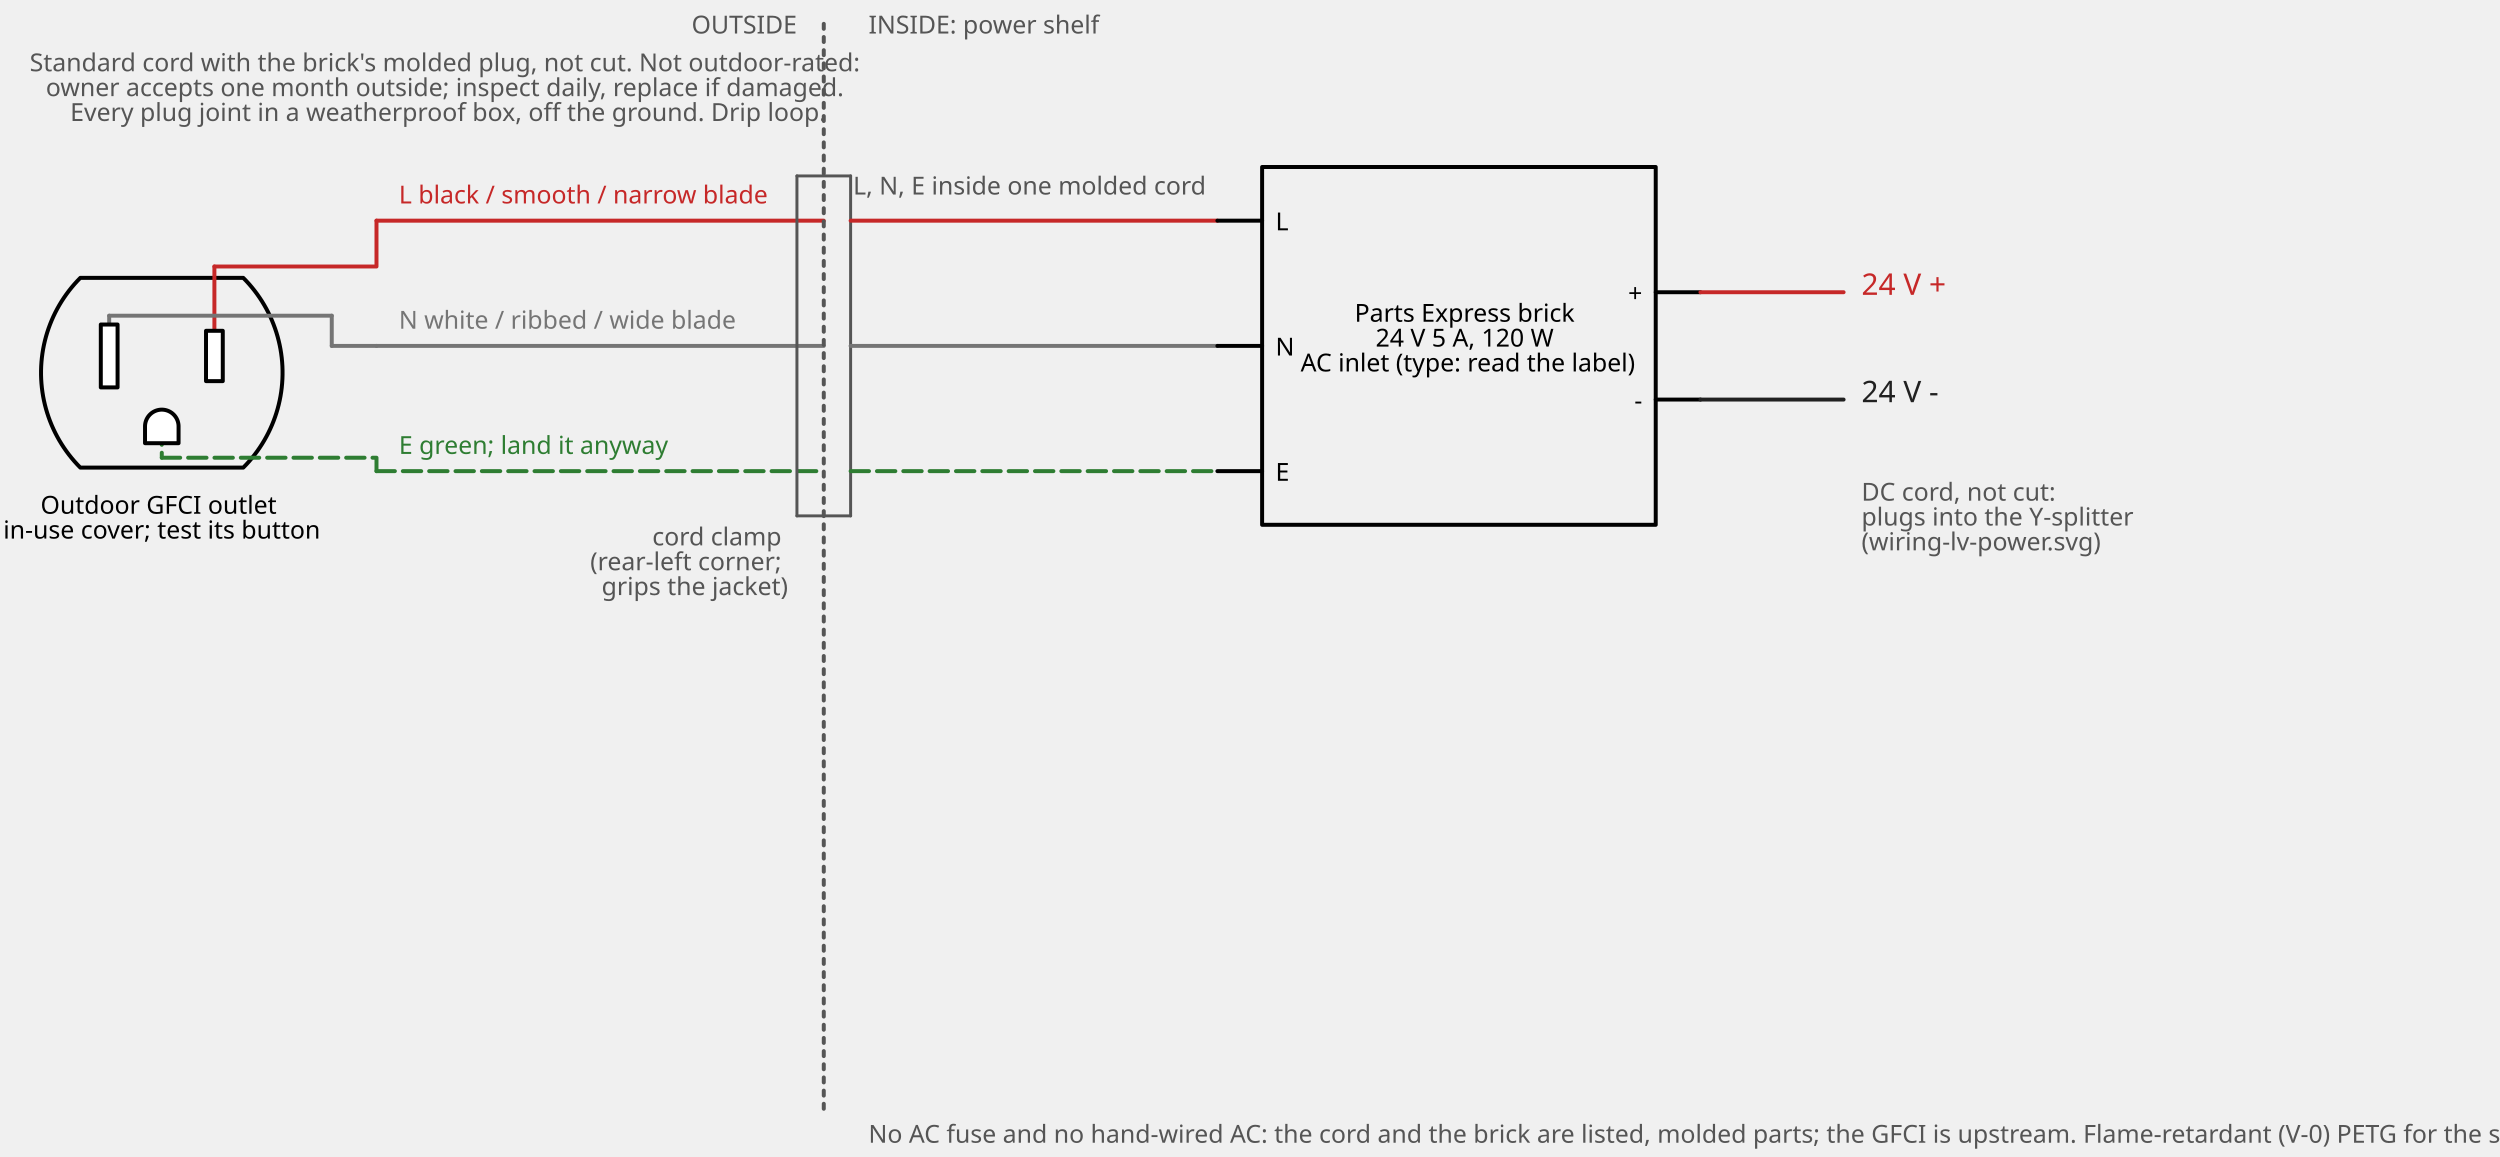
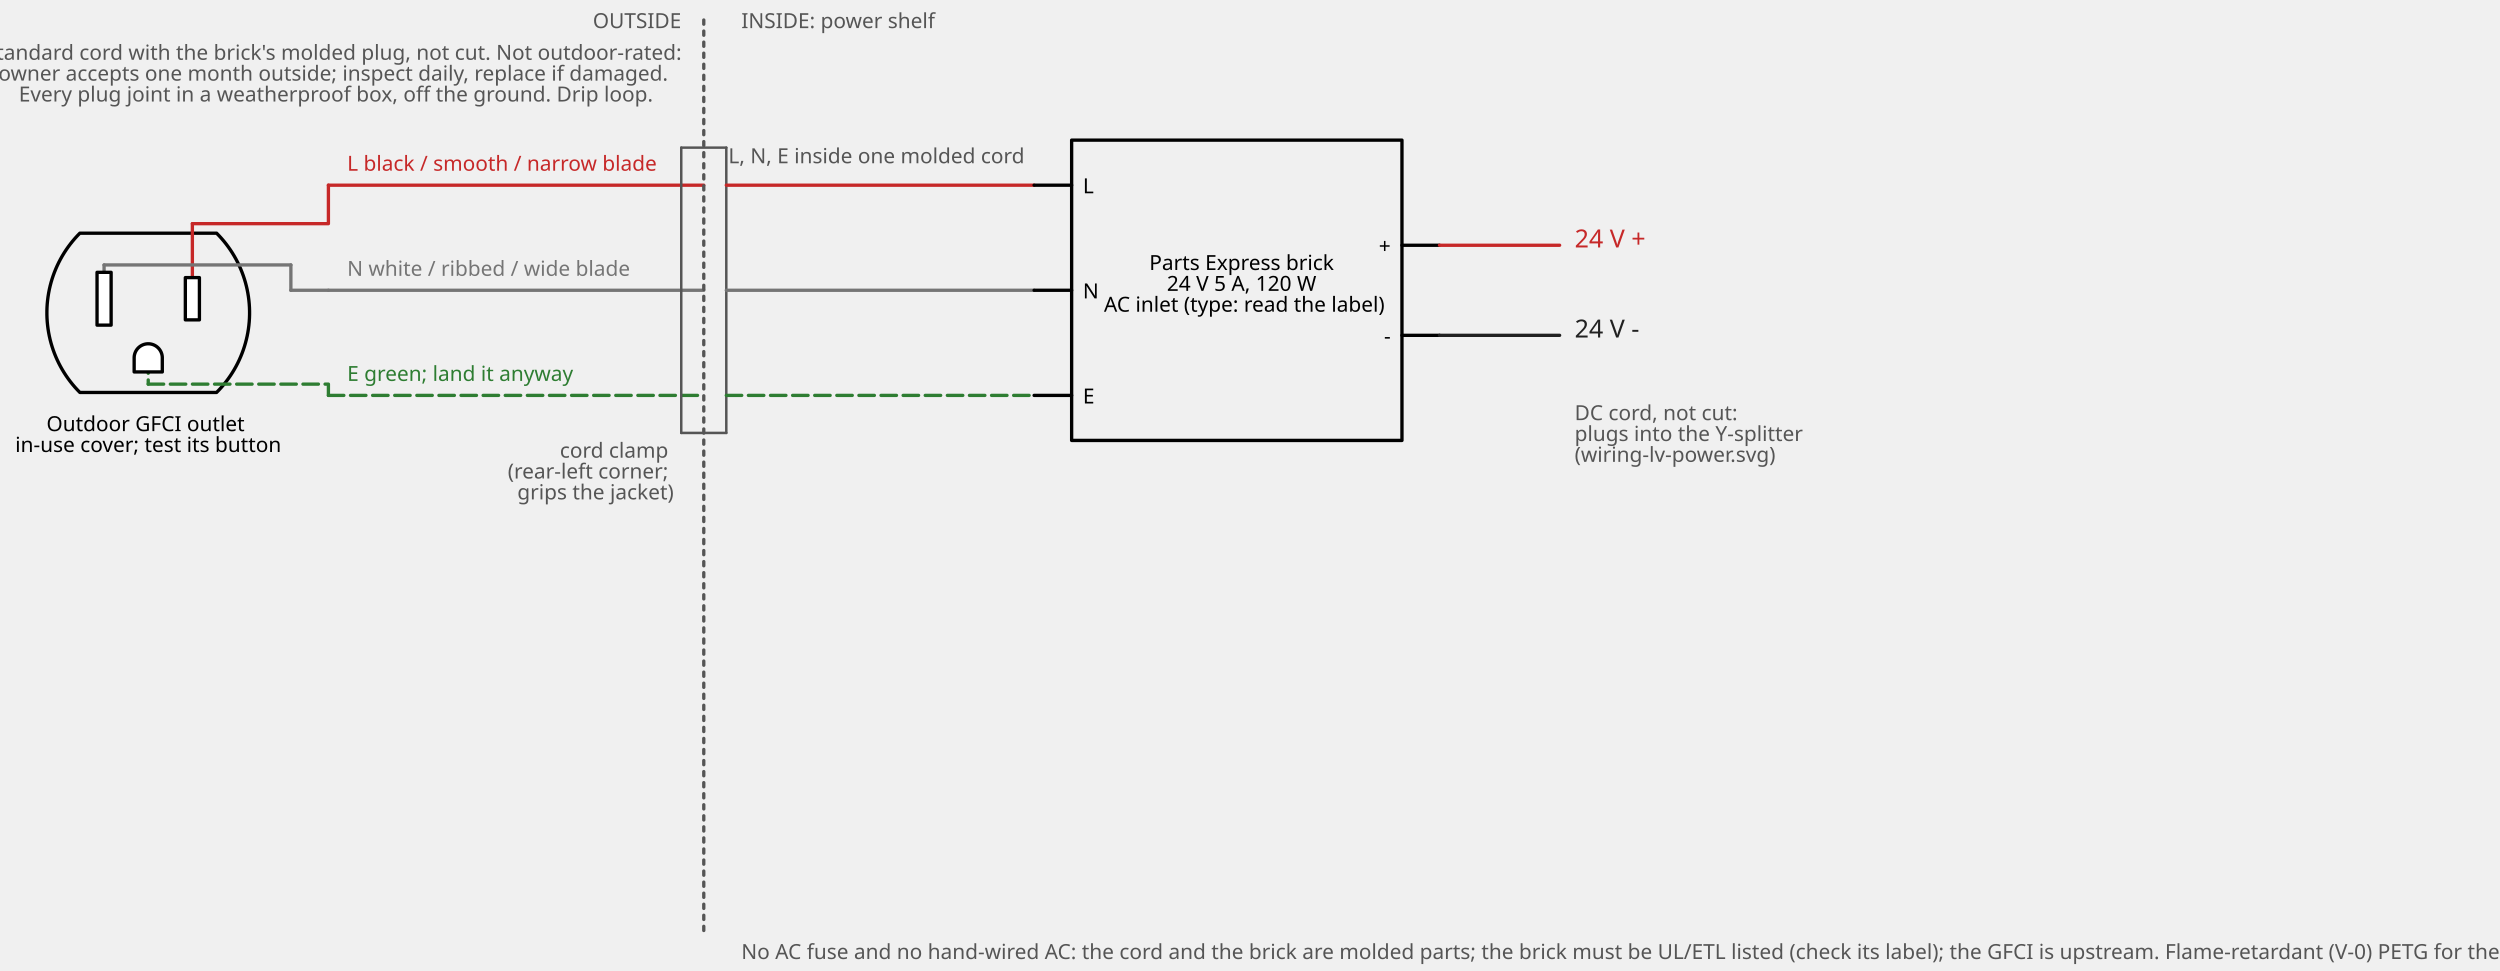
- <svg xmlns="http://www.w3.org/2000/svg" xml:lang="en" height="465.6pt" width="1006.07pt" viewBox="-65.11 -139.2 1006.07 465.6">
+ <svg xmlns="http://www.w3.org/2000/svg" xml:lang="en" height="465.6pt" width="1198.82pt" viewBox="-71.08 -139.2 1198.82 465.6">
  <polygon points="-32.784,-27.384 -33.988,-26.14 -35.152,-24.859 -36.274,-23.541 -37.353,-22.187 -38.388,-20.8 -39.379,-19.38 -40.323,-17.93 -41.22,-16.449 -42.07,-14.941 -42.871,-13.407 -43.622,-11.847 -44.322,-10.264 -44.972,-8.66 -45.57,-7.035 -46.115,-5.392 -46.608,-3.733 -47.047,-2.058 -47.432,-0.371 -47.763,1.328 -48.039,3.037 -48.26,4.754 -48.427,6.477 -48.538,8.204 -48.593,9.934 -48.593,11.666 -48.538,13.396 -48.427,15.123 -48.26,16.846 -48.039,18.563 -47.763,20.272 -47.432,21.971 -47.047,23.658 -46.608,25.333 -46.115,26.992 -45.57,28.635 -44.972,30.26 -44.322,31.864 -43.622,33.447 -42.871,35.007 -42.07,36.541 -41.22,38.049 -40.323,39.53 -39.379,40.98 -38.388,42.4 -37.353,43.787 -36.274,45.141 -35.152,46.459 -33.988,47.74 -32.784,48.984 32.784,48.984 33.988,47.74 35.152,46.459 36.274,45.141 37.353,43.787 38.388,42.4 39.379,40.98 40.323,39.53 41.22,38.049 42.07,36.541 42.871,35.007 43.622,33.447 44.322,31.864 44.972,30.26 45.57,28.635 46.115,26.992 46.608,25.333 47.047,23.658 47.432,21.971 47.763,20.272 48.039,18.563 48.26,16.846 48.427,15.123 48.538,13.396 48.593,11.666 48.593,9.934 48.538,8.204 48.427,6.477 48.26,4.754 48.039,3.037 47.763,1.328 47.432,-0.371 47.047,-2.058 46.608,-3.733 46.115,-5.392 45.57,-7.035 44.972,-8.66 44.322,-10.264 43.622,-11.847 42.871,-13.407 42.07,-14.941 41.22,-16.449 40.323,-17.93 39.379,-19.38 38.388,-20.8 37.353,-22.187 36.274,-23.541 35.152,-24.859 33.988,-26.14 32.784,-27.384 " style="stroke:black;fill:none;stroke-width:1.6;stroke-dasharray:-;stroke-linecap:round;stroke-linejoin:round;" />
  <path d="M 21.17,4.05 L 21.17,-13.95 L 21.17,-31.95" style="stroke:#c62828;fill:none;stroke-width:1.6;stroke-dasharray:-;stroke-linecap:round;stroke-linejoin:round;" />
  <path d="M 21.17,-31.95 L 86.4,-31.95 L 86.4,-50.4" style="stroke:#c62828;fill:none;stroke-width:1.6;stroke-dasharray:-;stroke-linecap:round;stroke-linejoin:round;" />
  <path d="M -21.17,4.05 L -21.17,-4.05 L -21.17,-12.15" style="stroke:#757575;fill:none;stroke-width:1.6;stroke-dasharray:-;stroke-linecap:round;stroke-linejoin:round;" />
  <path d="M -21.17,-12.15 L 23.615,-12.15 L 68.4,-12.15" style="stroke:#757575;fill:none;stroke-width:1.6;stroke-dasharray:-;stroke-linecap:round;stroke-linejoin:round;" />
  <path d="M 68.4,-12.15 L 68.4,-6.075 L 68.4,-0" style="stroke:#757575;fill:none;stroke-width:1.6;stroke-dasharray:-;stroke-linecap:round;stroke-linejoin:round;" />
  <path d="M 68.4,-0.0 L 77.4,-0 L 86.4,-0" style="stroke:#757575;fill:none;stroke-width:1.6;stroke-dasharray:-;stroke-linecap:round;stroke-linejoin:round;" />
  <path d="M 0.0,32.4 L -0,38.7 L -0,45" style="stroke:#2e7d32;fill:none;stroke-width:1.6;stroke-dasharray:7.4,3.2;stroke-linecap:round;stroke-linejoin:round;" />
  <path d="M -2.3145824503884972e-15,45.0 L 86.4,45 L 86.4,50.4" style="stroke:#2e7d32;fill:none;stroke-width:1.6;stroke-dasharray:7.4,3.2;stroke-linecap:round;stroke-linejoin:round;" />
  <path d="M 86.4,-50.4 L 176.4,-50.4 L 266.4,-50.4" style="stroke:#c62828;fill:none;stroke-width:1.6;stroke-dasharray:-;stroke-linecap:round;stroke-linejoin:round;" />
  <path d="M 86.4,-0.0 L 176.4,-0 L 266.4,-0" style="stroke:#757575;fill:none;stroke-width:1.6;stroke-dasharray:-;stroke-linecap:round;stroke-linejoin:round;" />
  <path d="M 86.4,50.4 L 176.4,50.4 L 266.4,50.4" style="stroke:#2e7d32;fill:none;stroke-width:1.6;stroke-dasharray:7.4,3.2;stroke-linecap:round;stroke-linejoin:round;" />
  <path d="M 266.4,-129.6 L 266.4,90 L 266.4,309.6" style="stroke:#555555;fill:none;stroke-width:1.6;stroke-dasharray:2,3.3;stroke-linecap:round;stroke-linejoin:round;" />
  <path d="M 255.6,68.4 L 266.4,68.4 L 277.2,68.4" style="stroke:#555555;fill:none;stroke-width:1.2;stroke-dasharray:-;stroke-linecap:round;stroke-linejoin:round;" />
  <path d="M 277.2,68.4 L 277.2,-0 L 277.2,-68.4" style="stroke:#555555;fill:none;stroke-width:1.2;stroke-dasharray:-;stroke-linecap:round;stroke-linejoin:round;" />
  <path d="M 277.2,-68.4 L 266.4,-68.4 L 255.6,-68.4" style="stroke:#555555;fill:none;stroke-width:1.2;stroke-dasharray:-;stroke-linecap:round;stroke-linejoin:round;" />
  <path d="M 255.6,-68.4 L 255.6,-0 L 255.6,68.4" style="stroke:#555555;fill:none;stroke-width:1.2;stroke-dasharray:-;stroke-linecap:round;stroke-linejoin:round;" />
  <path d="M 277.2,-50.4 L 351,-50.4 L 424.8,-50.4" style="stroke:#c62828;fill:none;stroke-width:1.6;stroke-dasharray:-;stroke-linecap:round;stroke-linejoin:round;" />
  <path d="M 277.2,-0.0 L 351,-0 L 424.8,-0" style="stroke:#757575;fill:none;stroke-width:1.6;stroke-dasharray:-;stroke-linecap:round;stroke-linejoin:round;" />
  <path d="M 277.2,50.4 L 351,50.4 L 424.8,50.4" style="stroke:#2e7d32;fill:none;stroke-width:1.6;stroke-dasharray:7.4,3.2;stroke-linecap:round;stroke-linejoin:round;" />
  <path d="M 442.8,72.0 L 601.2,72 L 601.2,-72 L 442.8,-72 L 442.8,72" style="stroke:black;fill:none;stroke-width:1.6;stroke-dasharray:-;stroke-linecap:round;stroke-linejoin:round;" />
  <path d="M 442.8,-50.4 L 424.8,-50.4" style="stroke:black;fill:none;stroke-width:1.6;stroke-dasharray:-;stroke-linecap:round;stroke-linejoin:round;" />
  <path d="M 442.8,-0.0 L 424.8,-0" style="stroke:black;fill:none;stroke-width:1.6;stroke-dasharray:-;stroke-linecap:round;stroke-linejoin:round;" />
  <path d="M 442.8,50.4 L 424.8,50.4" style="stroke:black;fill:none;stroke-width:1.6;stroke-dasharray:-;stroke-linecap:round;stroke-linejoin:round;" />
  <path d="M 601.2,-21.6 L 619.2,-21.6" style="stroke:black;fill:none;stroke-width:1.6;stroke-dasharray:-;stroke-linecap:round;stroke-linejoin:round;" />
  <path d="M 601.2,21.6 L 619.2,21.6" style="stroke:black;fill:none;stroke-width:1.6;stroke-dasharray:-;stroke-linecap:round;stroke-linejoin:round;" />
  <path d="M 619.2,-21.6 L 648,-21.6 L 676.8,-21.6" style="stroke:#c62828;fill:none;stroke-width:1.6;stroke-dasharray:-;stroke-linecap:round;stroke-linejoin:round;" />
  <path d="M 619.2,21.6 L 648,21.6 L 676.8,21.6" style="stroke:#212121;fill:none;stroke-width:1.6;stroke-dasharray:-;stroke-linecap:round;stroke-linejoin:round;" />
  <polygon points="-24.545,-8.606 -24.545,16.706 -17.795,16.706 -17.795,-8.606 " style="stroke:black;fill:white;stroke-width:1.6;stroke-dasharray:-;stroke-linecap:round;stroke-linejoin:round;" />
  <polygon points="24.545,-6.075 24.545,14.175 17.795,14.175 17.795,-6.075 " style="stroke:black;fill:white;stroke-width:1.6;stroke-dasharray:-;stroke-linecap:round;stroke-linejoin:round;" />
  <polygon points="-6.75,32.4 -6.75,39.15 6.75,39.15 6.75,32.4 6.75,32.4 6.736,31.968 6.695,31.537 6.626,31.11 6.529,30.688 6.406,30.273 6.257,29.867 6.082,29.471 5.881,29.088 5.657,28.718 5.41,28.363 5.14,28.024 4.849,27.704 4.538,27.403 4.209,27.123 3.862,26.864 3.499,26.628 3.122,26.415 2.732,26.228 2.331,26.065 1.921,25.929 1.502,25.819 1.077,25.737 0.648,25.681 0.216,25.653 -0.216,25.653 -0.648,25.681 -1.077,25.737 -1.502,25.819 -1.921,25.929 -2.331,26.065 -2.732,26.228 -3.122,26.415 -3.499,26.628 -3.862,26.864 -4.209,27.123 -4.538,27.403 -4.849,27.704 -5.14,28.024 -5.41,28.363 -5.657,28.718 -5.881,29.088 -6.082,29.471 -6.257,29.867 -6.406,30.273 -6.529,30.688 -6.626,31.11 -6.695,31.537 -6.736,31.968 -6.75,32.4 " style="stroke:black;fill:white;stroke-width:1.6;stroke-dasharray:-;stroke-linecap:round;stroke-linejoin:round;" />
  <text x="0.0" y="49.784" dominant-baseline="hanging" fill="black" font-size="10" font-family="sans" text-anchor="middle">
    <tspan x="0.0" dy="10">Outdoor GFCI outlet</tspan>
    <tspan x="0.0" dy="10">in-use cover; test its button</tspan>
  </text>
  <text x="95.4" y="-71.2" dominant-baseline="central" fill="#c62828" font-size="10" font-family="sans" text-anchor="start">
    <tspan x="95.4" dy="10">L  black / smooth / narrow blade</tspan>
  </text>
  <text x="95.4" y="-20.8" dominant-baseline="central" fill="#757575" font-size="10" font-family="sans" text-anchor="start">
    <tspan x="95.4" dy="10">N  white / ribbed / wide blade</tspan>
  </text>
  <text x="95.4" y="29.6" dominant-baseline="central" fill="#2e7d32" font-size="10" font-family="sans" text-anchor="start">
    <tspan x="95.4" dy="10">E  green; land it anyway</tspan>
  </text>
-   <text x="115.2" y="-124.4" dominant-baseline="central" fill="#555555" font-size="10" font-family="sans" text-anchor="middle">
-     <tspan x="115.2" dy="10">Standard cord with the brick's molded plug, not cut. Not outdoor-rated:</tspan>
-     <tspan x="115.2" dy="10">owner accepts one month outside; inspect daily, replace if damaged.</tspan>
-     <tspan x="115.2" dy="10">Every plug joint in a weatherproof box, off the ground. Drip loop.</tspan>
+   <text x="90" y="-124.4" dominant-baseline="central" fill="#555555" font-size="10" font-family="sans" text-anchor="middle">
+     <tspan x="90" dy="10">Standard cord with the brick's molded plug, not cut. Not outdoor-rated:</tspan>
+     <tspan x="90" dy="10">owner accepts one month outside; inspect daily, replace if damaged.</tspan>
+     <tspan x="90" dy="10">Every plug joint in a weatherproof box, off the ground. Drip loop.</tspan>
  </text>
  <text x="252.0" y="66.4" dominant-baseline="central" fill="#555555" font-size="10" font-family="sans" text-anchor="end">
    <tspan x="252.0" dy="10">cord clamp</tspan>
    <tspan x="252.0" dy="10">(rear-left corner;</tspan>
    <tspan x="252.0" dy="10">grips the jacket)</tspan>
  </text>
  <text x="255.6" y="-139.6" dominant-baseline="central" fill="#555555" font-size="10" font-family="sans" text-anchor="end">
    <tspan x="255.6" dy="10">OUTSIDE</tspan>
  </text>
  <text x="284.4" y="-139.6" dominant-baseline="central" fill="#555555" font-size="10" font-family="sans" text-anchor="start">
    <tspan x="284.4" dy="10">INSIDE: power shelf</tspan>
  </text>
  <text x="349.2" y="-74.8" dominant-baseline="central" fill="#555555" font-size="10" font-family="sans" text-anchor="middle">
    <tspan x="349.2" dy="10">L, N, E inside one molded cord</tspan>
  </text>
  <text x="448.2" y="-60.4" dominant-baseline="central" fill="black" font-size="10" font-family="sans" text-anchor="start">
    <tspan x="448.2" dy="10">L</tspan>
  </text>
  <text x="448.2" y="-10.0" dominant-baseline="central" fill="black" font-size="10" font-family="sans" text-anchor="start">
    <tspan x="448.2" dy="10">N</tspan>
  </text>
  <text x="448.2" y="40.4" dominant-baseline="central" fill="black" font-size="10" font-family="sans" text-anchor="start">
    <tspan x="448.2" dy="10">E</tspan>
  </text>
  <text x="595.8" y="-31.6" dominant-baseline="central" fill="black" font-size="10" font-family="sans" text-anchor="end">
    <tspan x="595.8" dy="10">+</tspan>
  </text>
  <text x="595.8" y="11.6" dominant-baseline="central" fill="black" font-size="10" font-family="sans" text-anchor="end">
    <tspan x="595.8" dy="10">-</tspan>
  </text>
  <text x="525.6" y="-23.6" dominant-baseline="central" fill="black" font-size="10" font-family="sans" text-anchor="middle">
    <tspan x="525.6" dy="10">Parts Express brick</tspan>
    <tspan x="525.6" dy="10">24 V 5 A, 120 W</tspan>
    <tspan x="525.6" dy="10">AC inlet (type: read the label)</tspan>
  </text>
  <text x="684" y="-37.2" dominant-baseline="central" fill="#c62828" font-size="12" font-family="sans" text-anchor="start">
    <tspan x="684" dy="12">24 V +</tspan>
  </text>
  <text x="684" y="6" dominant-baseline="central" fill="#212121" font-size="12" font-family="sans" text-anchor="start">
    <tspan x="684" dy="12">24 V -</tspan>
  </text>
  <text x="684" y="48.4" dominant-baseline="central" fill="#555555" font-size="10" font-family="sans" text-anchor="start">
    <tspan x="684" dy="10">DC cord, not cut:</tspan>
    <tspan x="684" dy="10">plugs into the Y-splitter</tspan>
    <tspan x="684" dy="10">(wiring-lv-power.svg)</tspan>
  </text>
  <text x="284.4" y="306.8" dominant-baseline="central" fill="#555555" font-size="10" font-family="sans" text-anchor="start">
-     <tspan x="284.4" dy="10">No AC fuse and no hand-wired AC: the cord and the brick are listed, molded parts; the GFCI is upstream. Flame-retardant (V-0) PETG for the shelf.</tspan>
+     <tspan x="284.4" dy="10">No AC fuse and no hand-wired AC: the cord and the brick are molded parts; the brick must be UL/ETL listed (check its label); the GFCI is upstream. Flame-retardant (V-0) PETG for the shelf.</tspan>
  </text>
</svg>
